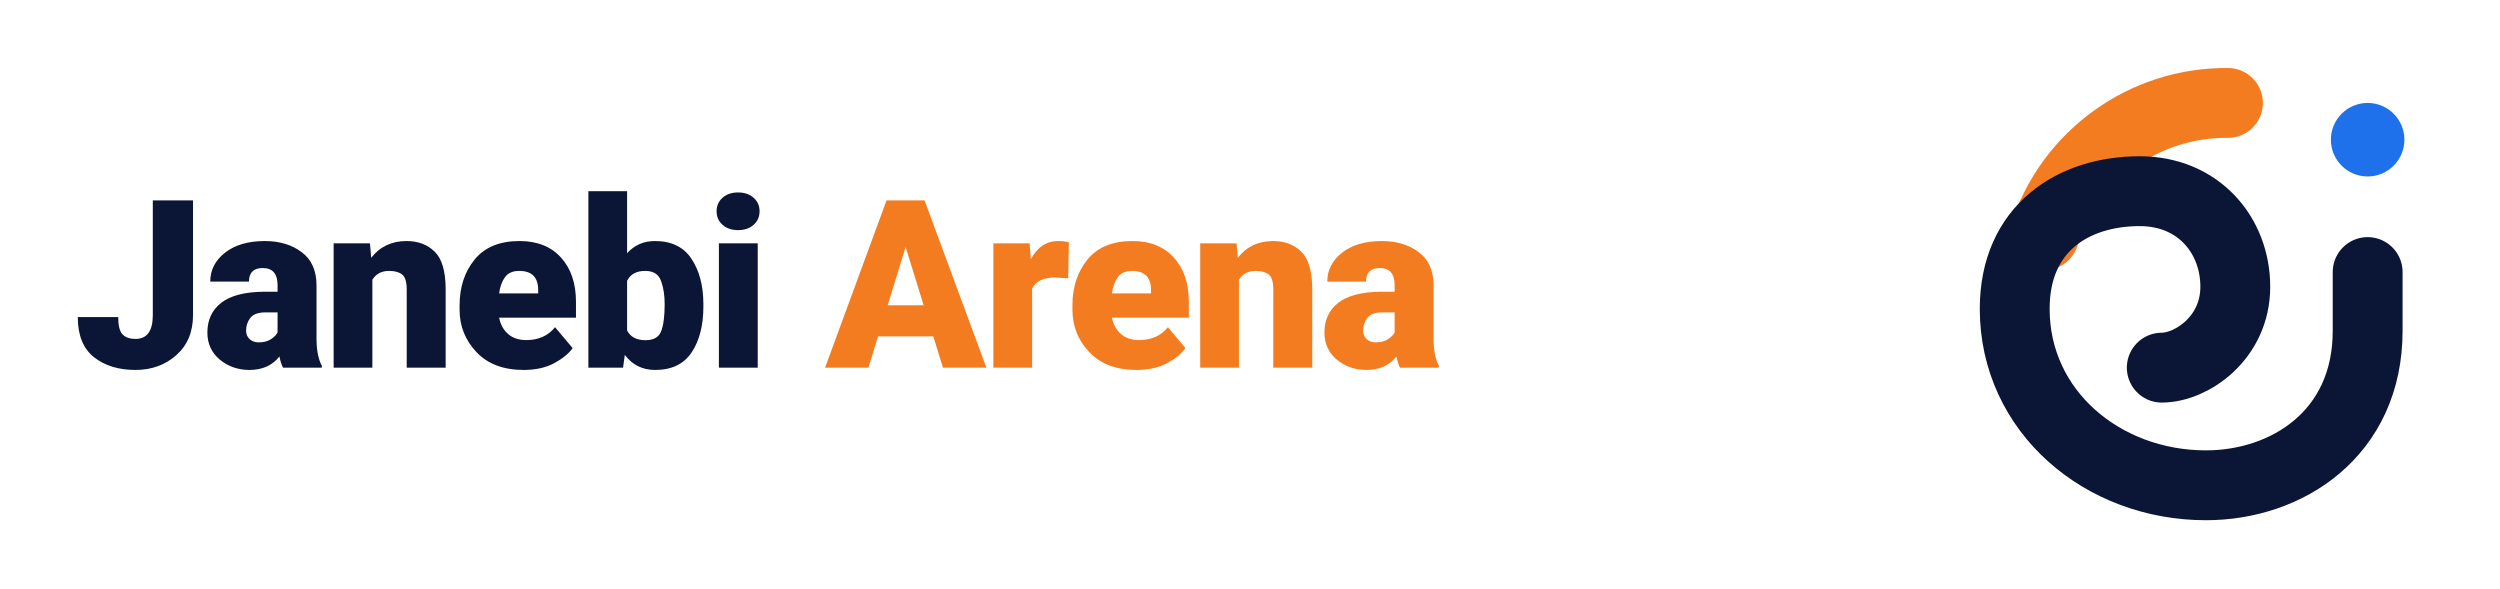
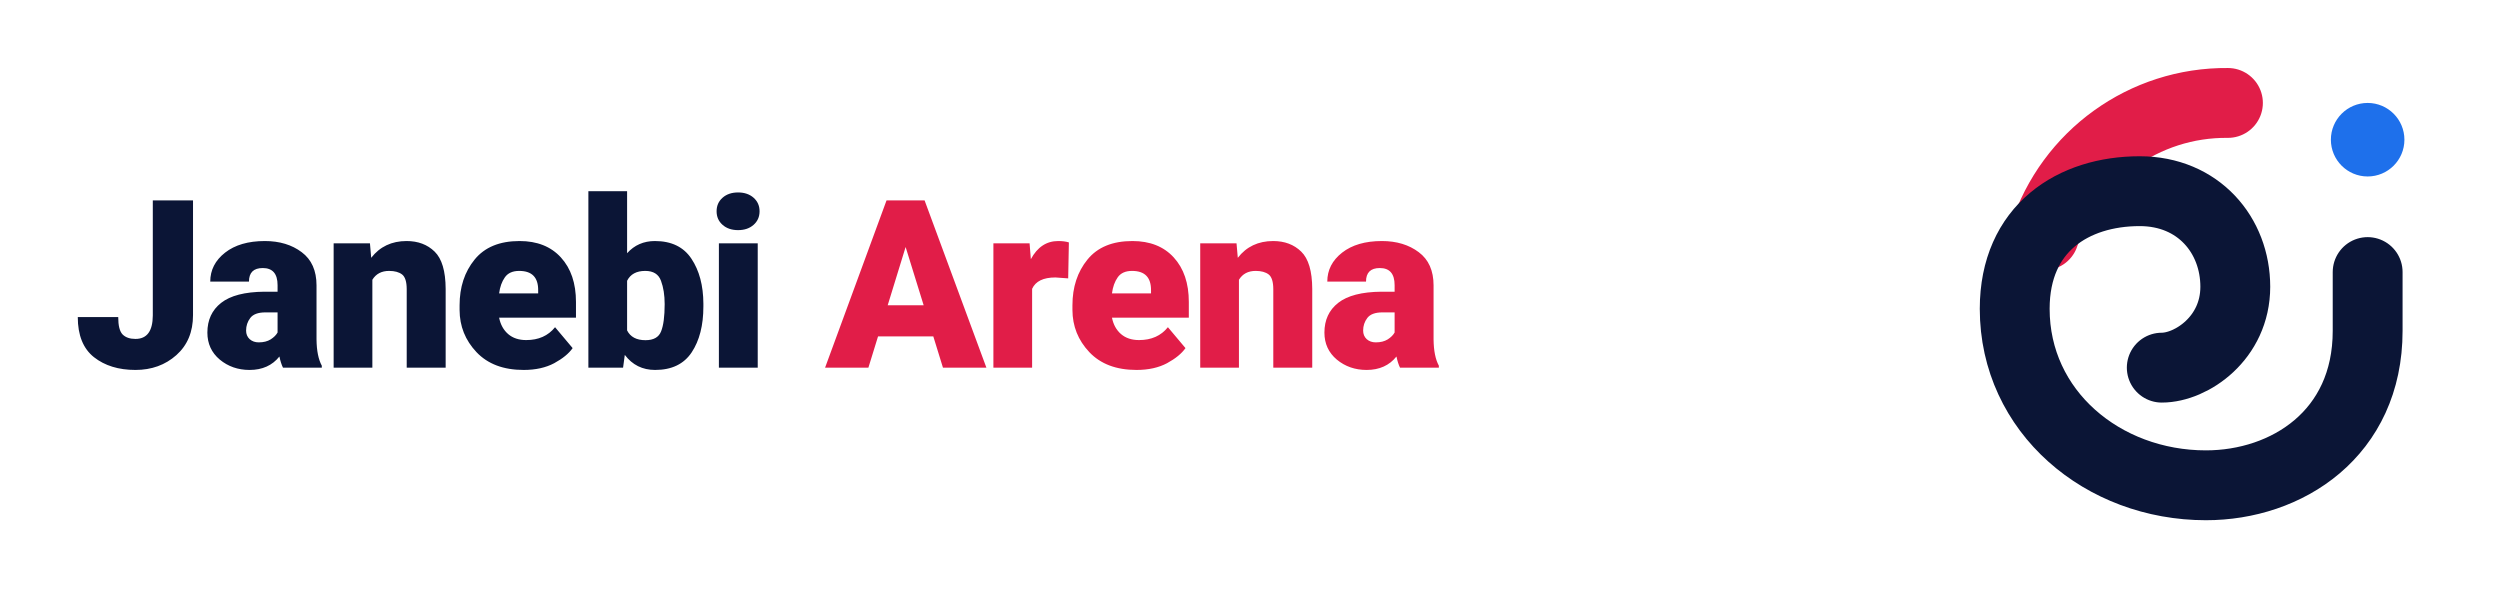
<svg xmlns="http://www.w3.org/2000/svg" viewBox="0 0 340 80" width="100%" height="100%">
  <g transform="translate(260, 0)">
-     <path d="M 18 32 A 26 26 0 0 1 43 14" fill="none" stroke="#F47C20" stroke-width="9.5" stroke-linecap="round" />
+     <path d="M 18 32 A 26 26 0 0 1 43 14" fill="none" stroke="#e11d48" stroke-width="9.5" stroke-linecap="round" />
    <circle cx="62" cy="19" r="5" fill="#1E70EB" />
    <path d="M 62 37 V 45 C 62 59 51 66 40 66 C 26 66 14 56 14 42 C 14 31 22 26 31 26 C 39 26 44 32 44 39 C 44 46 38 50 34 50" fill="none" stroke="#0B1536" stroke-width="9.5" stroke-linecap="round" stroke-linejoin="round" />
  </g>
  <text x="10" y="50" text-anchor="start" font-family="system-ui, -apple-system, BlinkMacSystemFont, 'Segoe UI', Roboto, sans-serif" font-weight="900" font-size="32" fill="#0B1536" letter-spacing="-0.5px">
-     Janebi <tspan fill="#F47C20">Arena</tspan>
+     Janebi <tspan fill="#e11d48">Arena</tspan>
  </text>
</svg>
